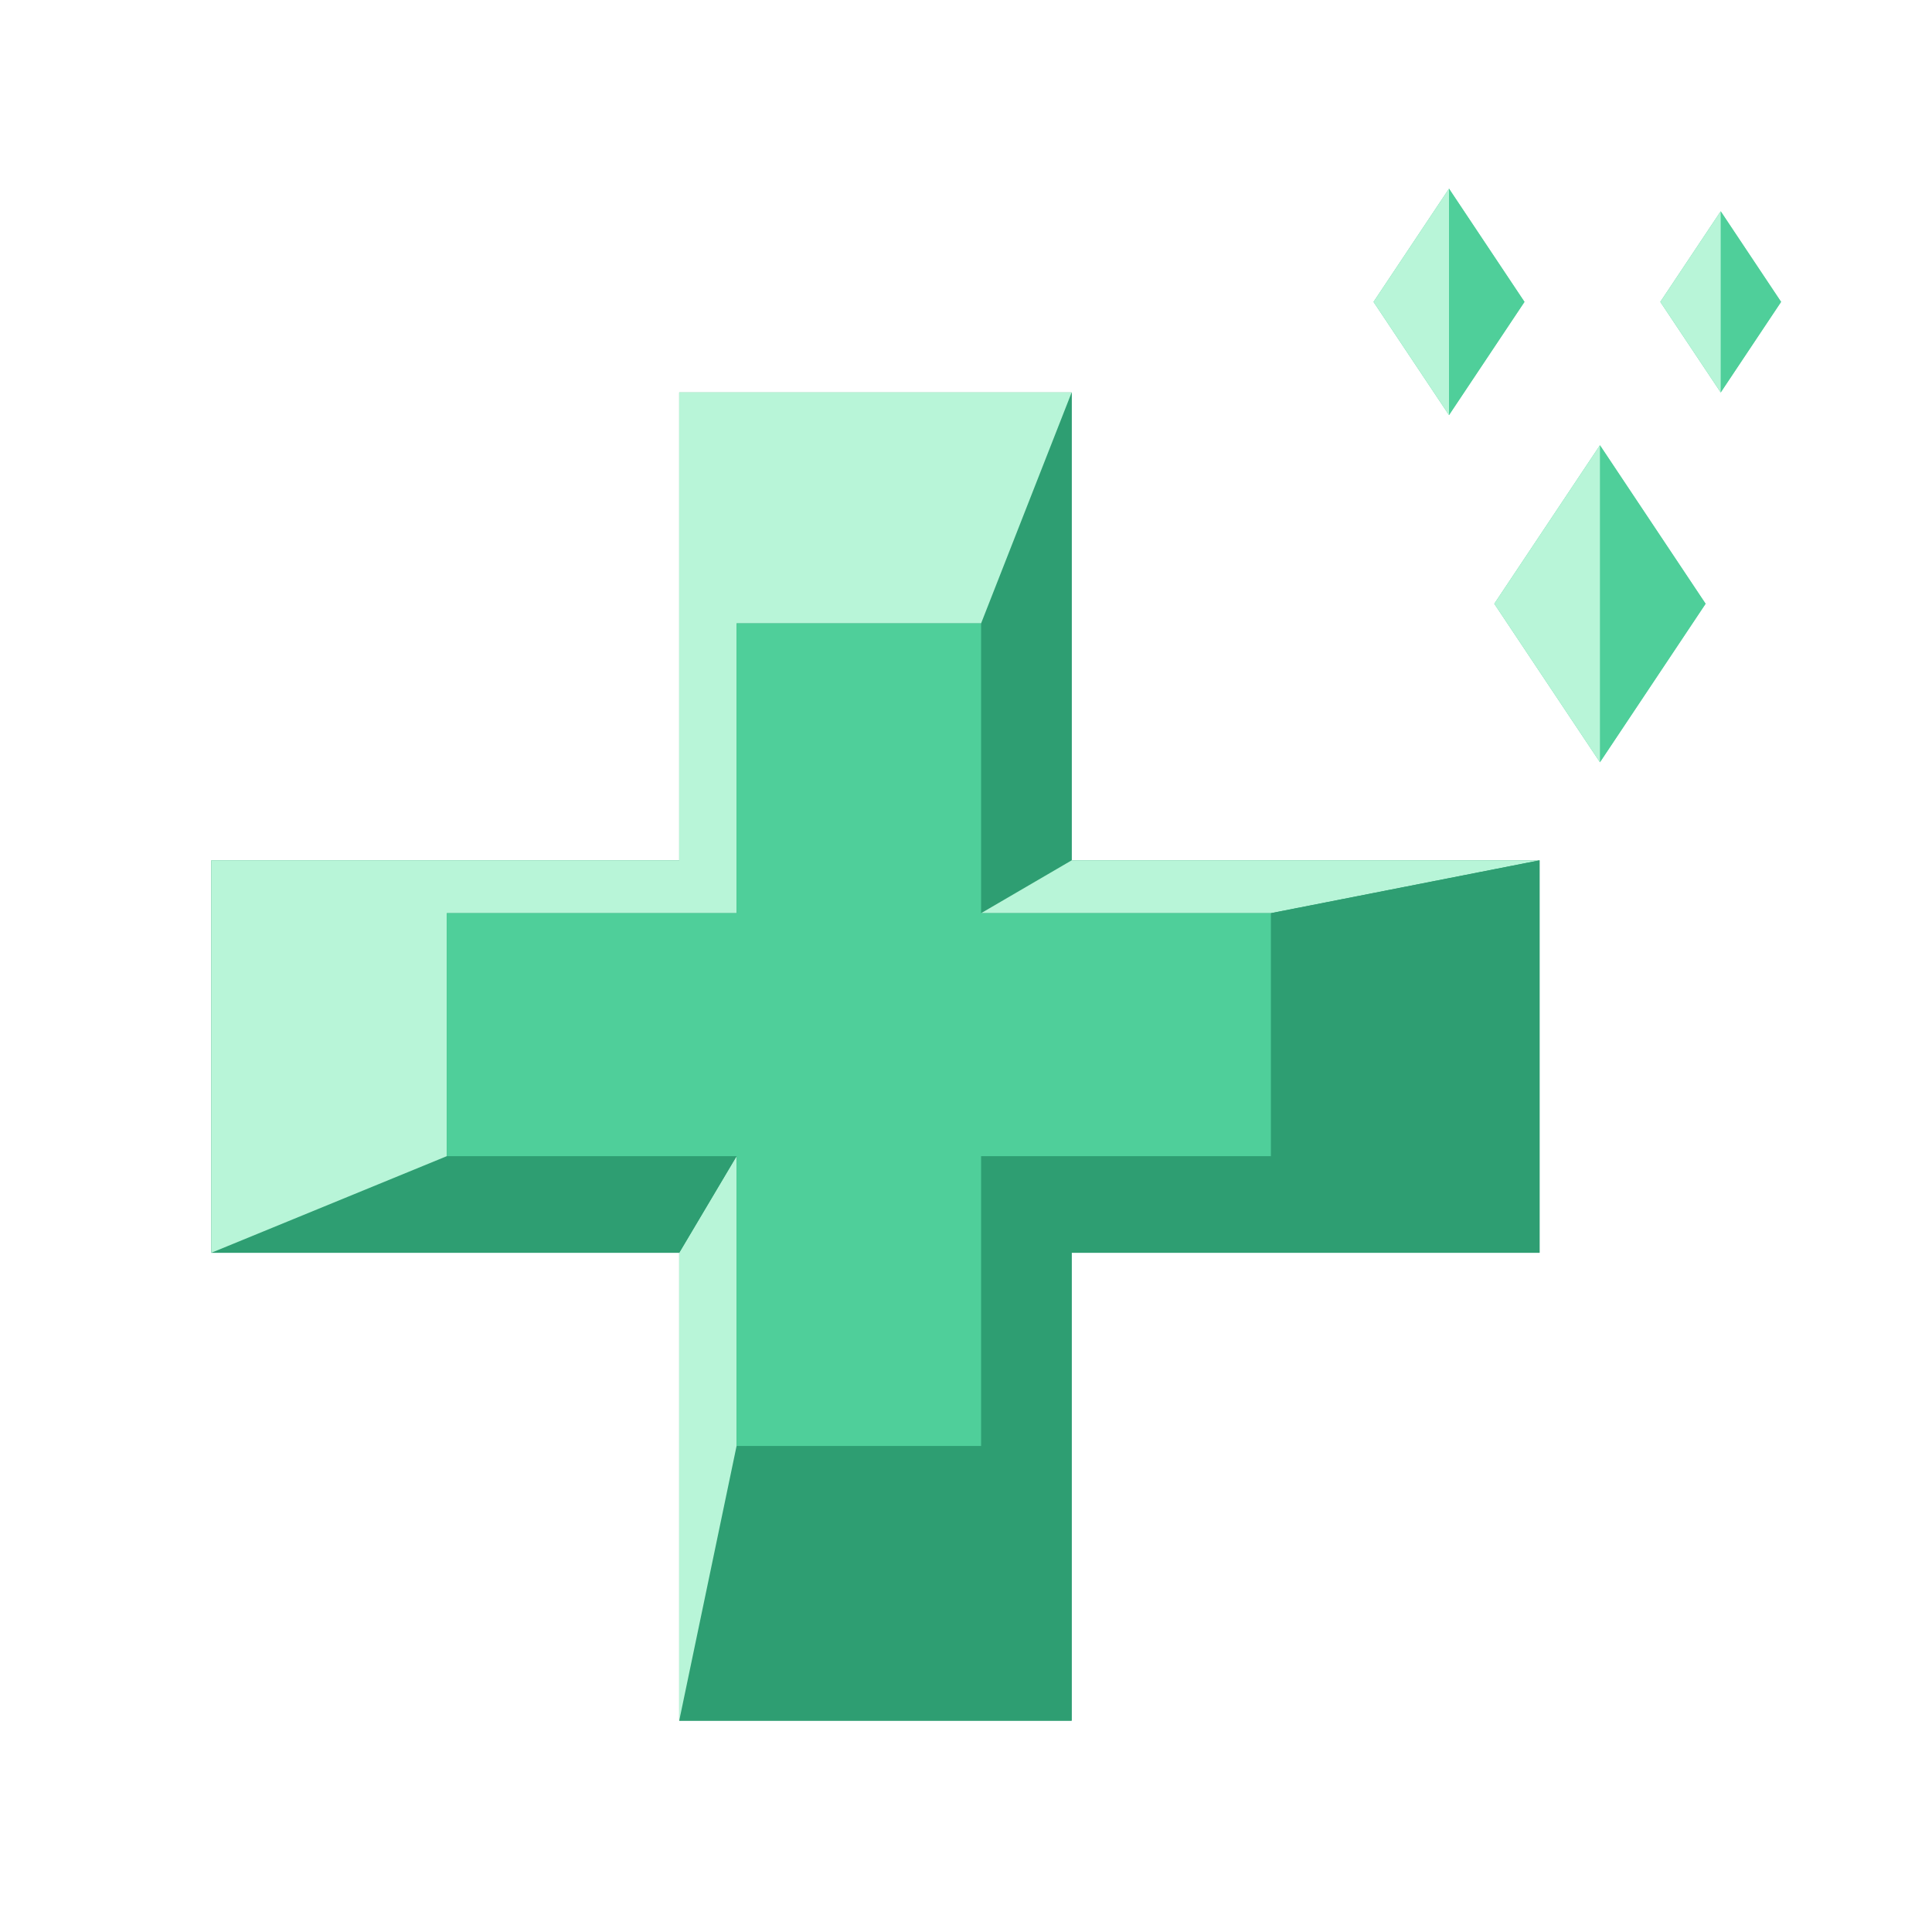
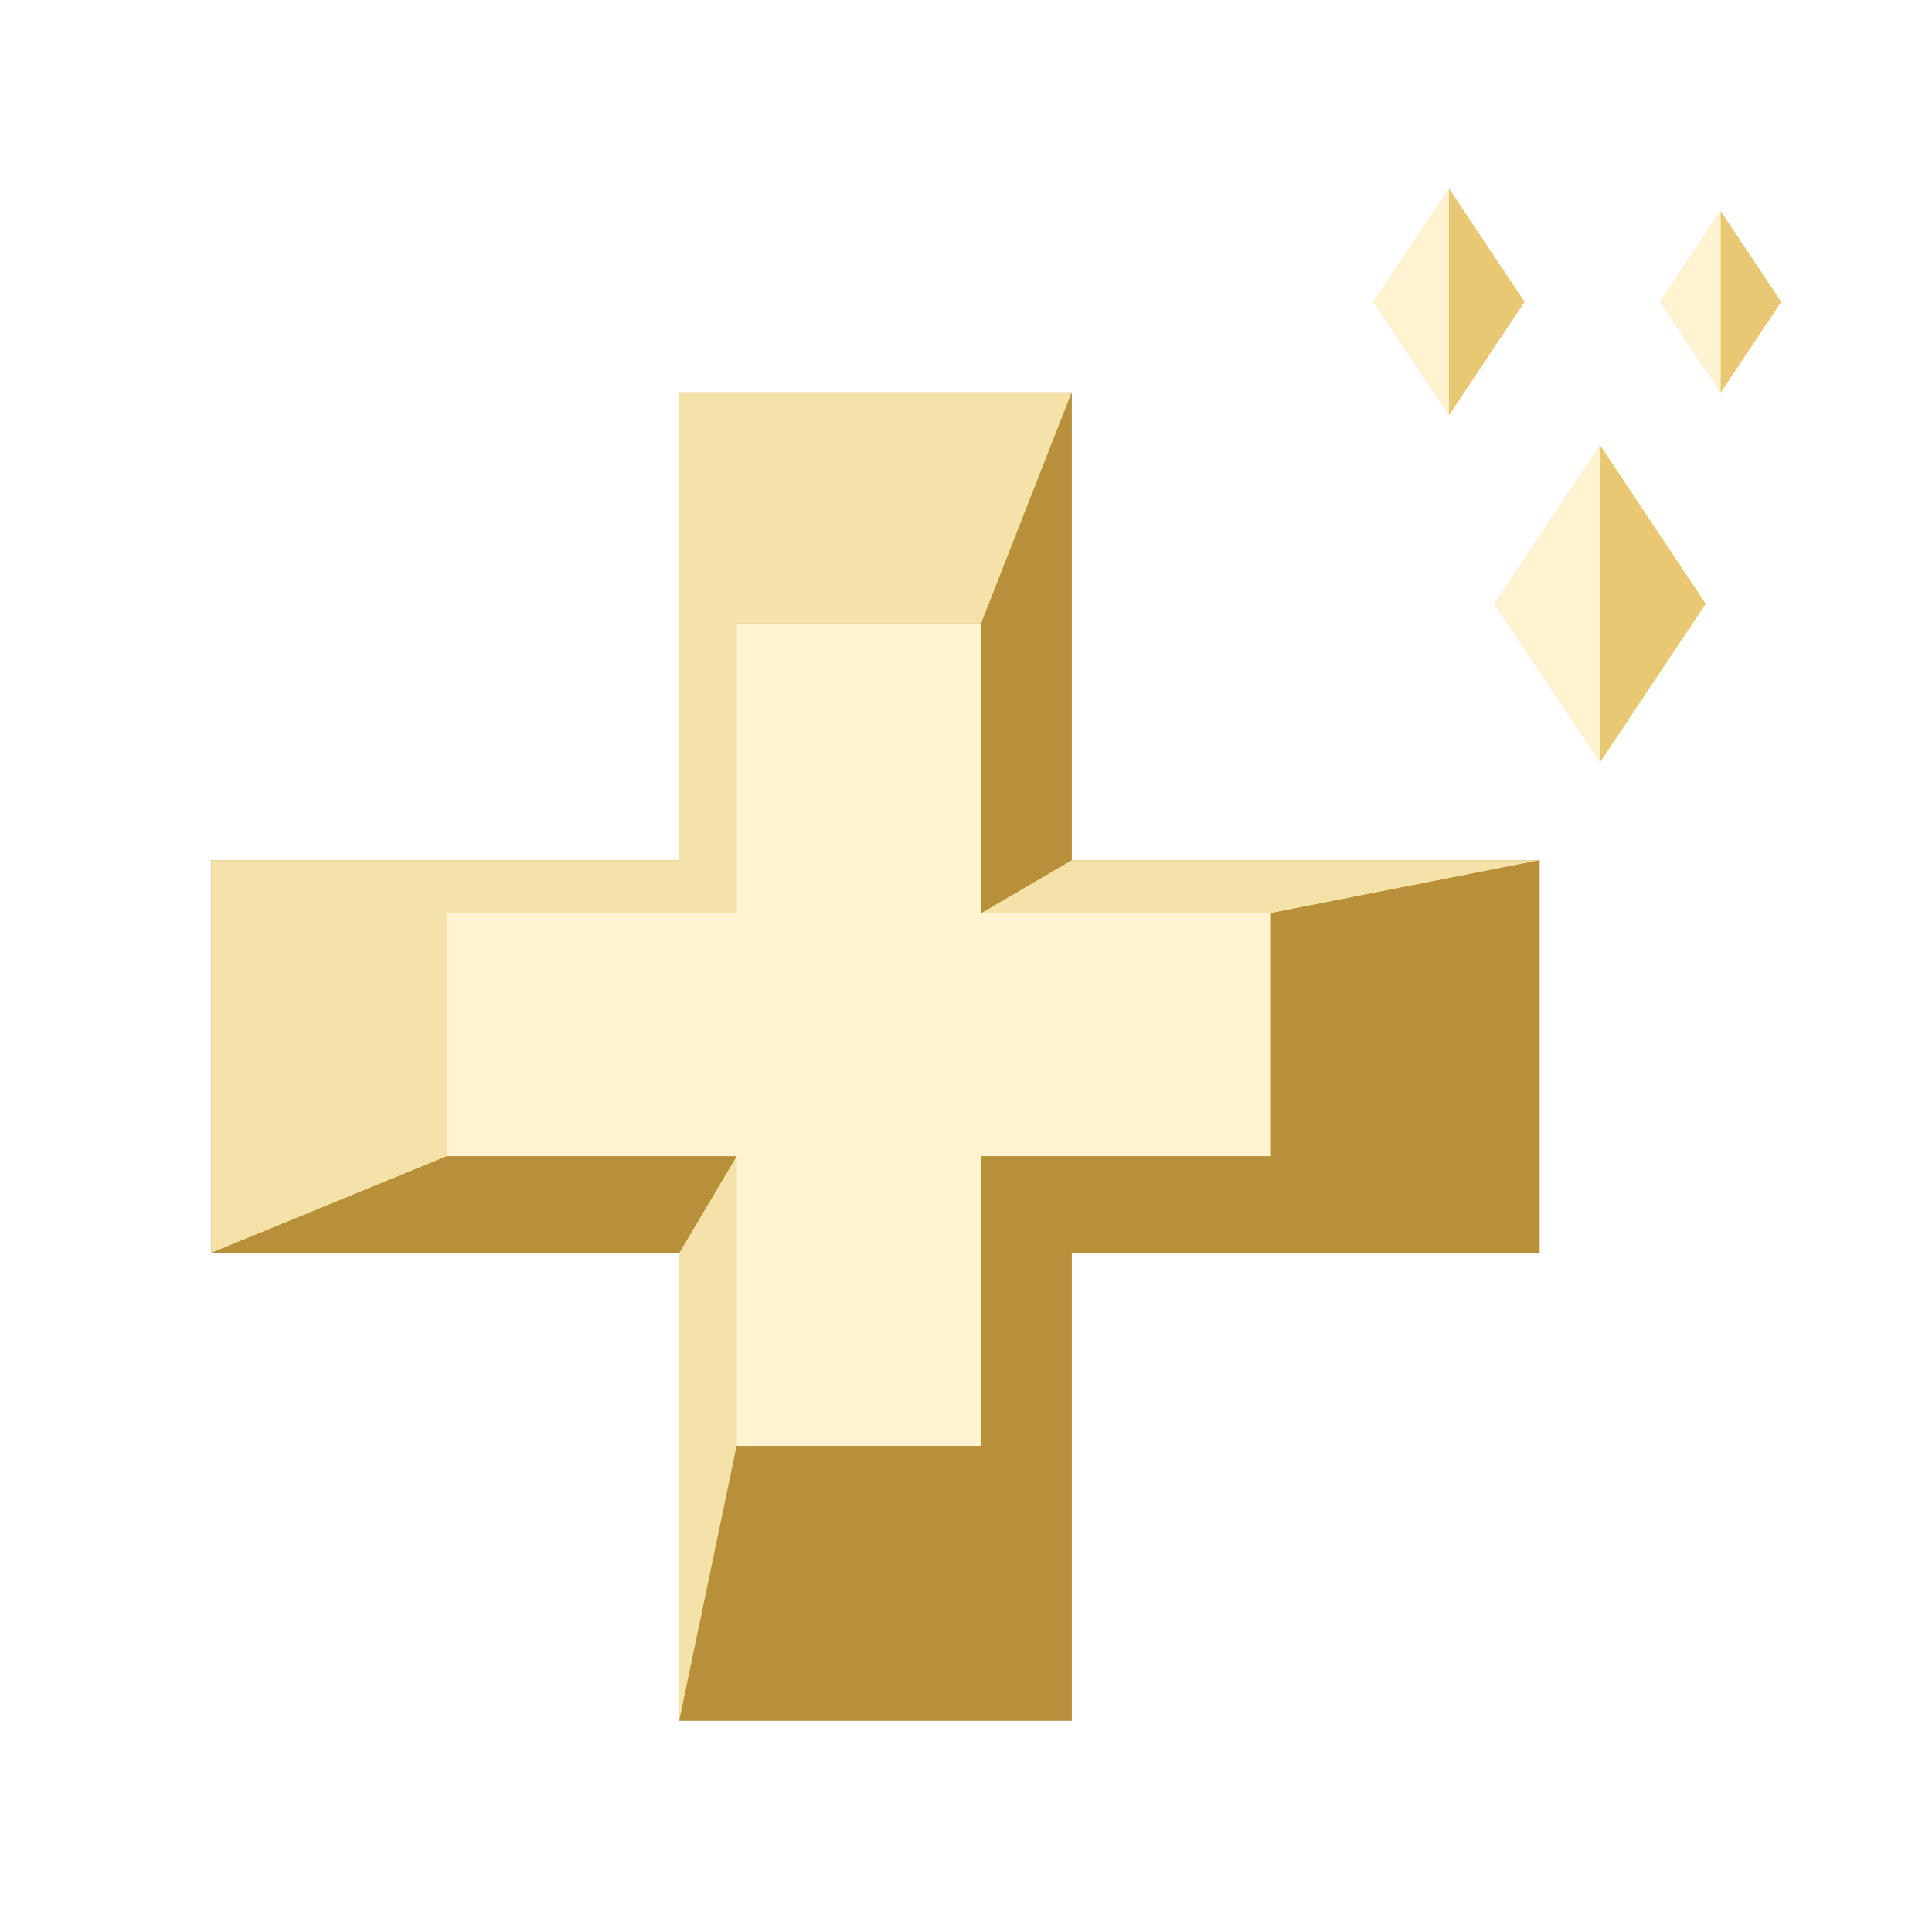
<svg xmlns="http://www.w3.org/2000/svg" viewBox="0 0 128 128" width="128" height="128">
-   <polygon fill="#2e9e72" points="45,26 71,26 71,57 102,57 102,83 71,83 71,114 45,114 45,83 14,83 14,57 45,57" />
-   <polygon fill="#2e9e72" points="71,26 71,57 65,60.5 65,41.3" />
-   <polygon fill="#b8f5d8" points="71,57 102,57 84.2,60.5 65,60.5" />
-   <polygon fill="#2e9e72" points="102,57 102,83 71,83 71,114 45,114 48.8,95.8 65,95.8 65,76.6 84.2,76.6 84.2,60.5" />
-   <polygon fill="#b8f5d8" points="45,114 45,83 48.8,76.6 48.8,95.8" />
-   <polygon fill="#2e9e72" points="45,83 14,83 29.6,76.6 48.8,76.6" />
-   <polygon fill="#b8f5d8" points="14,83 14,57 45,57 45,26 71,26 65,41.3 48.8,41.3 48.8,60.5 29.6,60.5 29.6,76.6" />
-   <polygon fill="#4fcf9a" points="48.8,41.3 65,41.3 65,60.5 84.2,60.5 84.2,76.6 65,76.6 65,95.8 48.8,95.8 48.8,76.6 29.6,76.6 29.6,60.5 48.8,60.5" />
-   <polygon fill="#4fcf9a" points="106,29.5 113,40 106,50.5 99,40" />
-   <polygon fill="#4fcf9a" points="106,40 106,29.5 113,40 106,50.5" />
-   <polygon fill="#b8f5d8" points="106,40 106,50.5 99,40 106,29.5" />
-   <polygon fill="#4fcf9a" points="96,12.5 101,20 96,27.5 91,20" />
-   <polygon fill="#4fcf9a" points="96,20 96,12.5 101,20 96,27.5" />
-   <polygon fill="#b8f5d8" points="96,20 96,27.5 91,20 96,12.5" />
-   <polygon fill="#4fcf9a" points="114,14 118,20 114,26 110,20" />
-   <polygon fill="#4fcf9a" points="114,20 114,14 118,20 114,26" />
-   <polygon fill="#b8f5d8" points="114,20 114,26 110,20 114,14" />
+   <polygon fill="#b8903a" points="45,26 71,26 71,57 102,57 102,83 71,83 71,114 45,114 45,83 14,83 14,57 45,57" />
+   <polygon fill="#b8903a" points="71,26 71,57 65,60.5 65,41.3" />
+   <polygon fill="#f4e2a8" points="71,57 102,57 84.2,60.5 65,60.5" />
+   <polygon fill="#b8903a" points="102,57 102,83 71,83 71,114 45,114 48.8,95.8 65,95.8 65,76.6 84.2,76.6 84.2,60.5" />
+   <polygon fill="#f4e2a8" points="45,114 45,83 48.8,76.6 48.8,95.8" />
+   <polygon fill="#b8903a" points="45,83 14,83 29.6,76.6 48.8,76.6" />
+   <polygon fill="#f4e2a8" points="14,83 14,57 45,57 45,26 71,26 65,41.3 48.8,41.3 48.8,60.5 29.6,60.5 29.6,76.6" />
+   <polygon fill="#fff3d1" points="48.8,41.3 65,41.3 65,60.5 84.2,60.5 84.2,76.6 65,76.6 65,95.8 48.8,95.8 48.8,76.6 29.6,76.6 29.6,60.5 48.8,60.5" />
+   <polygon fill="#e8c872" points="106,29.5 113,40 106,50.5 99,40" />
+   <polygon fill="#e8c872" points="106,40 106,29.5 113,40 106,50.5" />
+   <polygon fill="#fff3d1" points="106,40 106,50.5 99,40 106,29.5" />
+   <polygon fill="#e8c872" points="96,12.5 101,20 96,27.5 91,20" />
+   <polygon fill="#e8c872" points="96,20 96,12.5 101,20 96,27.5" />
+   <polygon fill="#fff3d1" points="96,20 96,27.5 91,20 96,12.5" />
+   <polygon fill="#e8c872" points="114,14 118,20 114,26 110,20" />
+   <polygon fill="#e8c872" points="114,20 114,14 118,20 114,26" />
+   <polygon fill="#fff3d1" points="114,20 114,26 110,20 114,14" />
</svg>
